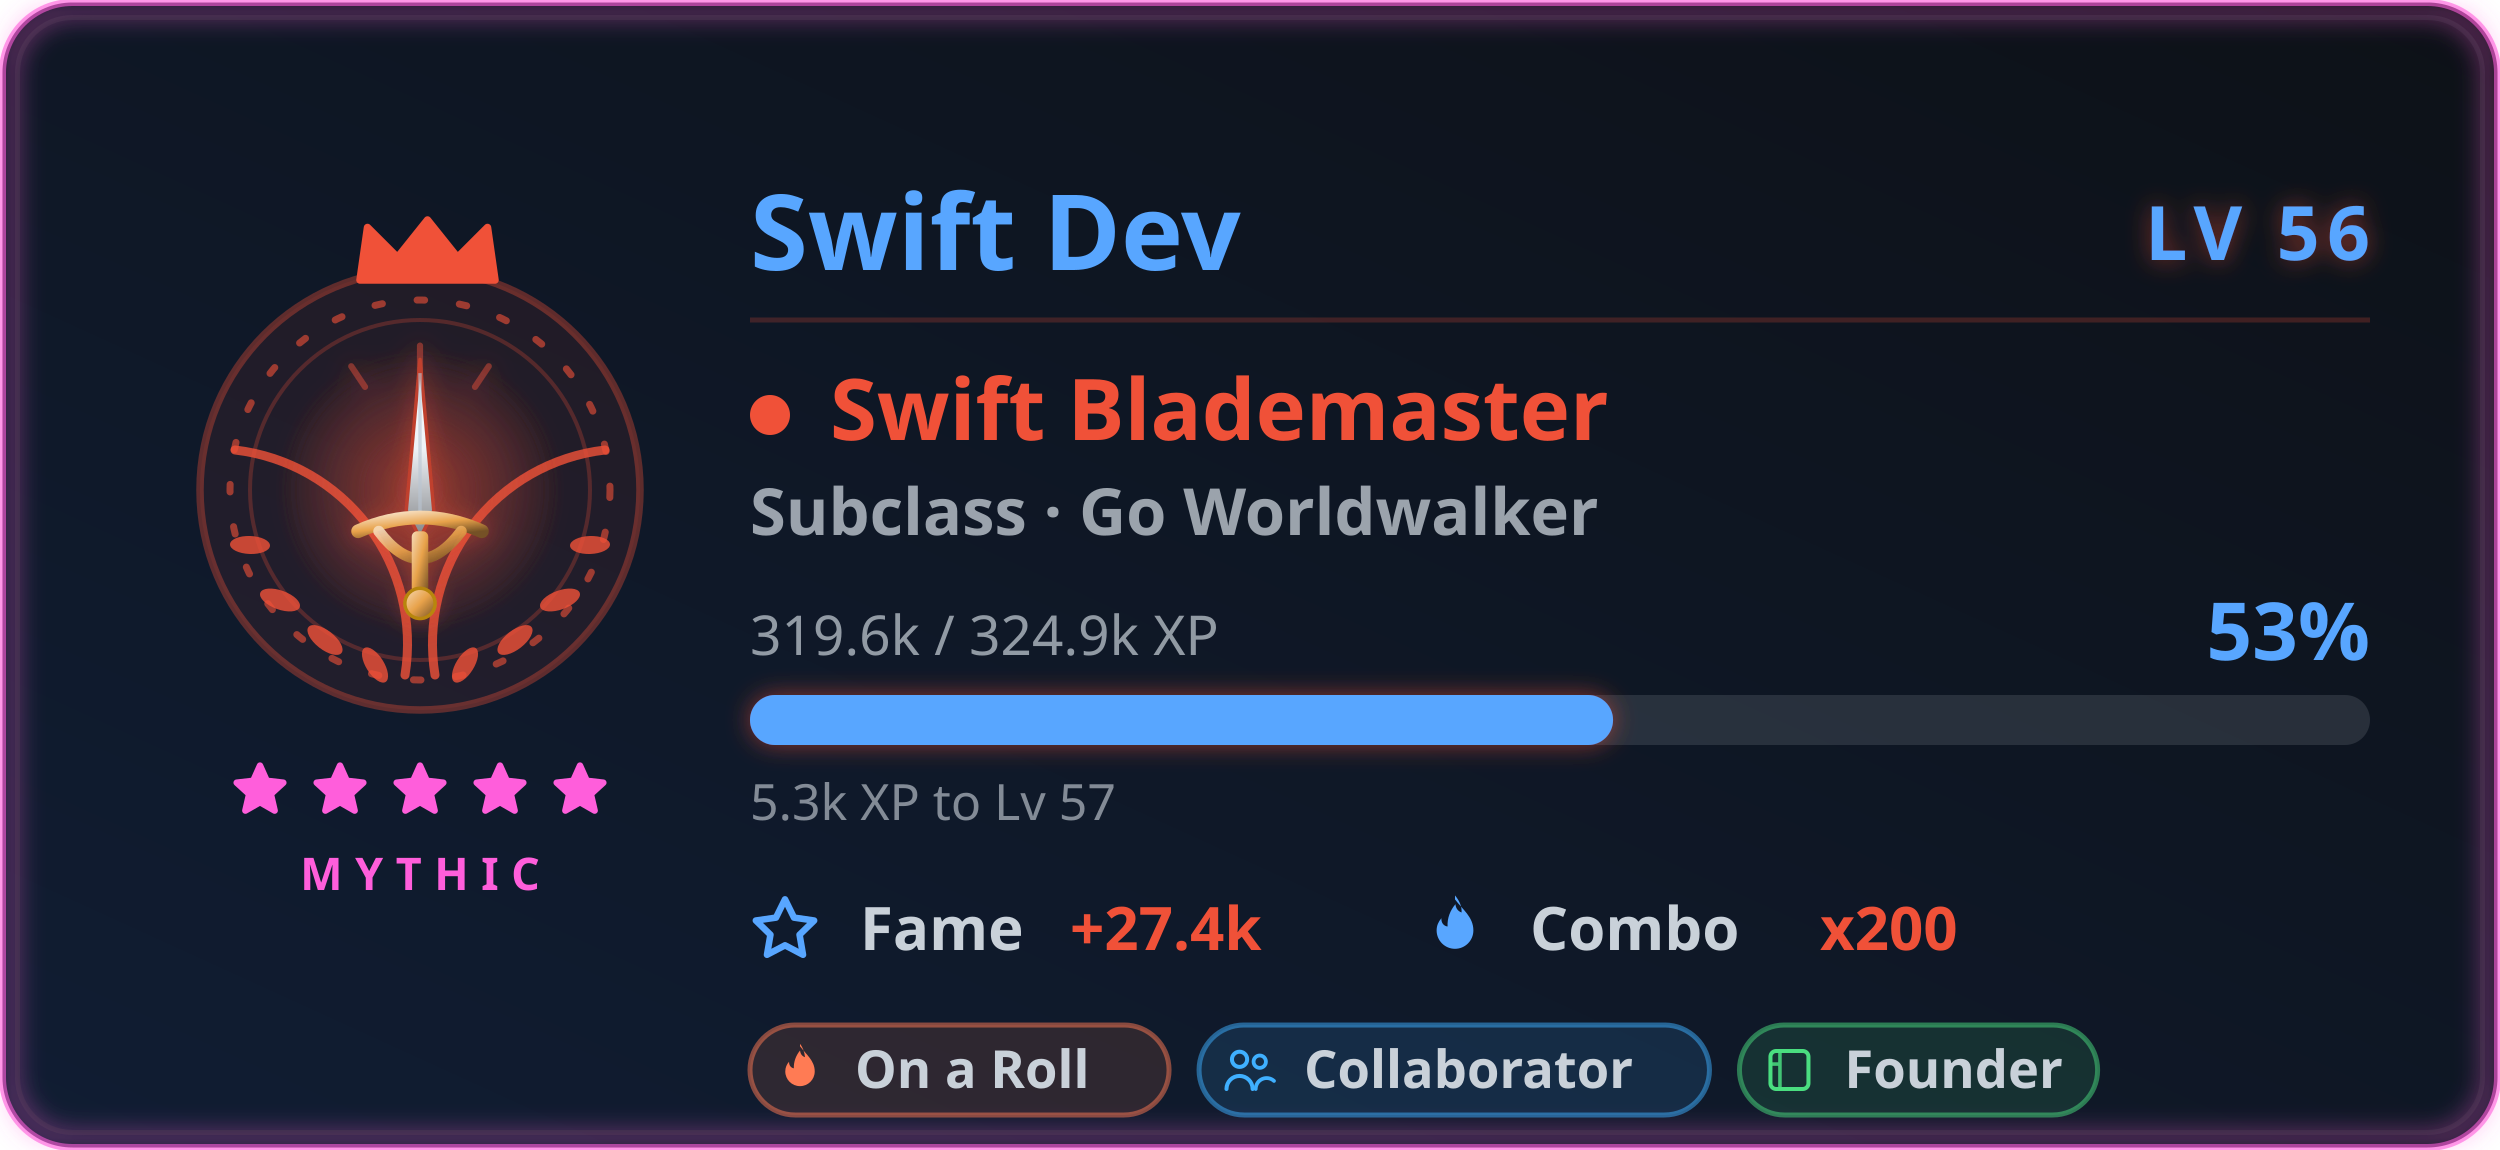
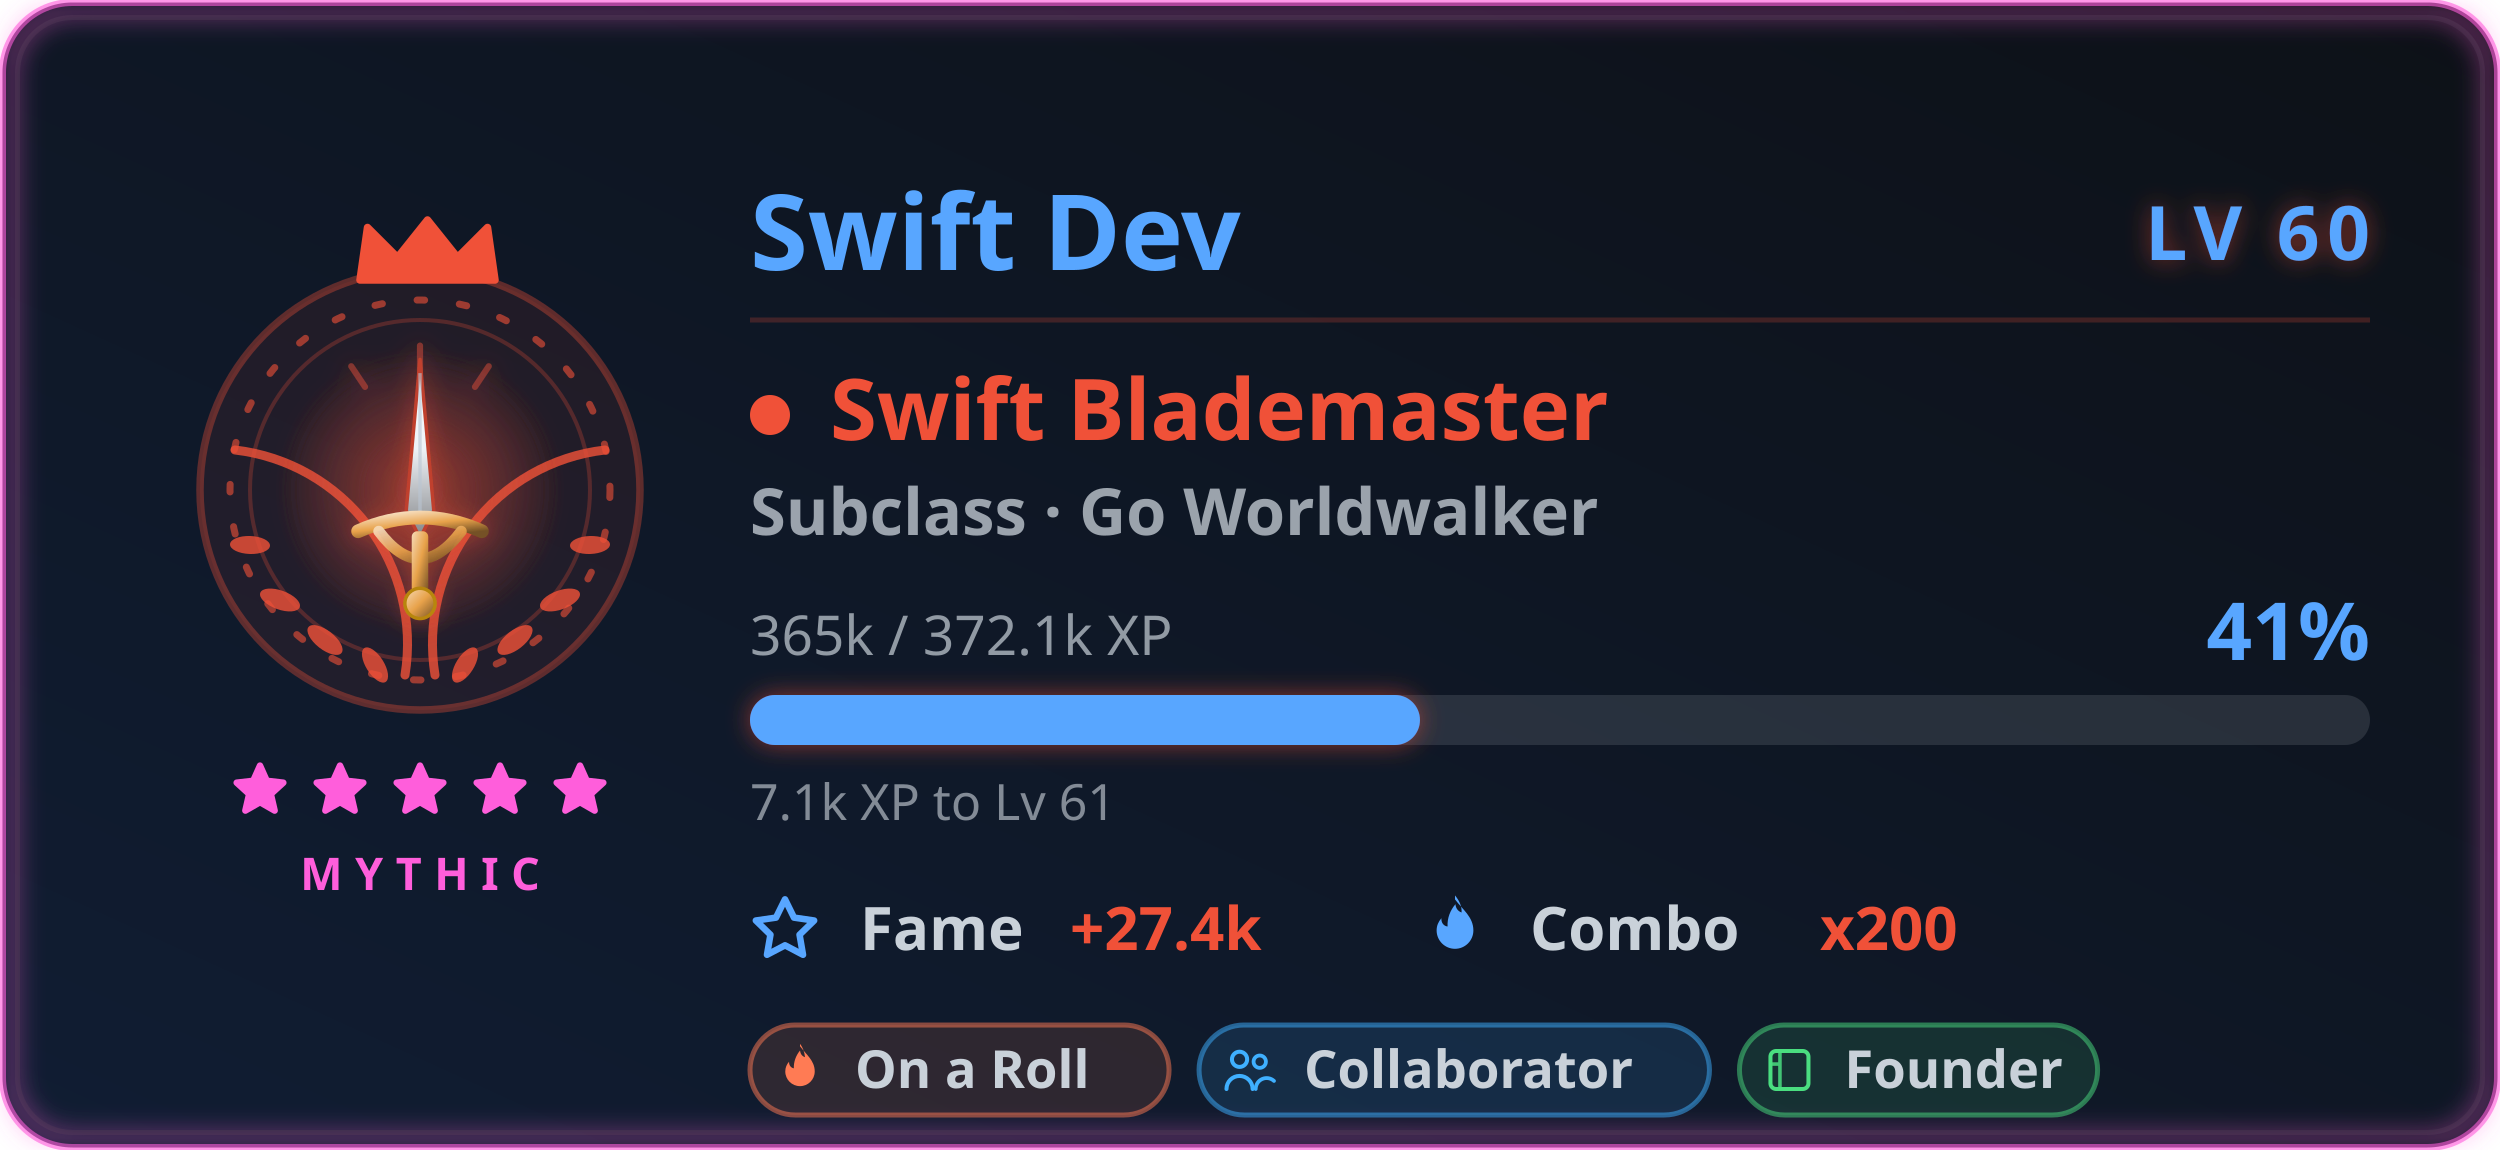
<svg xmlns="http://www.w3.org/2000/svg" width="500" height="230" viewBox="0 0 500 230" role="img" aria-labelledby="card-title-a11y card-desc-a11y">
  <style>
text { font-family: 'Segoe UI', Ubuntu, 'Helvetica Neue', sans-serif; }
.title { font-size: 18px; font-weight: 600; fill: #58a6ff; }
.title-icon { fill: #58a6ff; }
.icon { fill: #58a6ff; }


.gl-name { font-size: 21px; font-weight: 700; fill: #58a6ff; }
.gl-lvl { font-size: 15px; font-weight: 800; letter-spacing: 1.5px; fill: #58a6ff; }
.gl-class { font-size: 17px; font-weight: 700; fill: #f05138; }
.gl-sub { font-size: 13px; font-weight: 600; fill: #c9d1d9; opacity: 0.75; }
.gl-meta { font-size: 11px; fill: #c9d1d9; opacity: 0.7; }
.gl-pct { font-size: 16px; font-weight: 800; fill: #58a6ff; }
.gl-chip-label { font-size: 12px; font-weight: 600; fill: #c9d1d9; }
.gl-chip-value { font-size: 12px; font-weight: 800; fill: #f05138; }
.gl-hint { font-size: 10px; fill: #c9d1d9; opacity: 0.62; }
.gl-badge-label { font-size: 10.5px; font-weight: 600; }
.gl-rarity { font-size: 9px; font-weight: 700; letter-spacing: 2.5px; fill: #ff5edb; }

</style>
  <defs>
    <linearGradient id="card-bg" x1="0" y1="0" x2="1" y2="1" gradientTransform="rotate(90, 0.5, 0.5)">
      <stop offset="0.0%" stop-color="#0d1117" />
      <stop offset="100.0%" stop-color="#101d33" />
    </linearGradient>
    <filter id="card-glow" x="-50%" y="-50%" width="200%" height="200%">
      <feGaussianBlur in="SourceGraphic" stdDeviation="3" result="blur" />
      <feFlood flood-color="#58a6ff" flood-opacity="0.55" result="tint" />
      <feComposite in="tint" in2="blur" operator="in" result="softGlow" />
      <feMerge>
        <feMergeNode in="softGlow" />
        <feMergeNode in="SourceGraphic" />
      </feMerge>
    </filter>
    <filter id="gl-glow" x="-60%" y="-60%" width="220%" height="220%">
      <feGaussianBlur in="SourceGraphic" stdDeviation="2.4" result="b" />
      <feFlood flood-color="#f05138" flood-opacity="0.55" result="t" />
      <feComposite in="t" in2="b" operator="in" result="g" />
      <feMerge>
        <feMergeNode in="g" />
        <feMergeNode in="SourceGraphic" />
      </feMerge>
    </filter>
    <filter id="gl-rarity" x="-20%" y="-20%" width="140%" height="140%">
      <feGaussianBlur stdDeviation="2.4" />
    </filter>
  </defs>
  <rect x="0.5" y="0.5" width="499" height="229" rx="14" fill="url(#card-bg)" stroke="#ff5edb" stroke-width="1.4" stroke-opacity="0.6" />
  <rect x="3.5" y="3.5" width="493" height="223" rx="11" fill="none" stroke="#30363d" stroke-opacity="0.4" />
  <rect x="2" y="2" width="496" height="226" rx="13" fill="none" stroke="#ff5edb" stroke-width="3.5" stroke-opacity="0.4" filter="url(#gl-rarity)" />
  <g class="fade">
    <g class="">
      <g class="flourish">
        <g transform="translate(84,0)">
          <g transform="translate(0,98)">
            <path d="M3 37 A 39 39 0 0 1 37 -8" fill="none" stroke="#f05138" stroke-width="1.8" stroke-linecap="round" opacity="0.8" />
            <g fill="#f05138" opacity="0.8">
              <ellipse cx="9" cy="35" rx="4" ry="1.8" transform="rotate(-58 9 35)" />
              <ellipse cx="19" cy="30" rx="4.2" ry="1.9" transform="rotate(-38 19 30)" />
              <ellipse cx="28" cy="22" rx="4.2" ry="1.9" transform="rotate(-20 28 22)" />
              <ellipse cx="34" cy="11" rx="4" ry="1.8" transform="rotate(-2 34 11)" />
            </g>
          </g>
        </g>
        <g transform="translate(84,0) scale(-1,1)">
          <g transform="translate(0,98)">
            <path d="M3 37 A 39 39 0 0 1 37 -8" fill="none" stroke="#f05138" stroke-width="1.8" stroke-linecap="round" opacity="0.8" />
            <g fill="#f05138" opacity="0.8">
              <ellipse cx="9" cy="35" rx="4" ry="1.8" transform="rotate(-58 9 35)" />
              <ellipse cx="19" cy="30" rx="4.2" ry="1.9" transform="rotate(-38 19 30)" />
              <ellipse cx="28" cy="22" rx="4.2" ry="1.9" transform="rotate(-20 28 22)" />
              <ellipse cx="34" cy="11" rx="4" ry="1.8" transform="rotate(-2 34 11)" />
            </g>
          </g>
        </g>
      </g>
      <circle cx="84" cy="98" r="44" fill="#f05138" fill-opacity="0.08" stroke="#f05138" stroke-opacity="0.35" stroke-width="1.5" />
      <g class="">
        <circle cx="84" cy="98" r="38" fill="none" stroke="#f05138" stroke-opacity="0.6" stroke-width="1.4" stroke-dasharray="1.5 7" stroke-linecap="round" />
        <circle cx="84" cy="98" r="34" fill="none" stroke="#f05138" stroke-opacity="0.25" stroke-width="0.8" />
      </g>
      <g class="" filter="url(#gl-glow)">
        <svg class="" x="51" y="65" width="66" height="66" viewBox="0 0 48 48" aria-hidden="true">
          <defs>
            <radialGradient id="swHalo" cx="0.5" cy="0.5" r="0.5">
              <stop offset="0" stop-color="#f05138" stop-opacity="0.42" />
              <stop offset="1" stop-color="#f05138" stop-opacity="0" />
            </radialGradient>
            <linearGradient id="swBlade" x1="0" y1="0" x2="0" y2="1">
              <stop offset="0" stop-color="#f7f9fb" />
              <stop offset="0.5" stop-color="#eef2f7" />
              <stop offset="1" stop-color="#838588" />
            </linearGradient>
            <linearGradient id="swGold" x1="0" y1="0" x2="1" y2="1">
              <stop offset="0" stop-color="#f6dab7" />
              <stop offset="0.5" stop-color="#e8a24a" />
              <stop offset="1" stop-color="#745125" />
            </linearGradient>
          </defs>
          <circle cx="24" cy="24" r="21" fill="url(#swHalo)" />
          <g stroke="#f05138" stroke-width="0.9" stroke-opacity="0.45" stroke-linecap="round">
            <path d="M24 3 V7 M14 6 L16 9 M34 6 L32 9" />
          </g>
          <path d="M24 5 L26 27 L24 31 L22 27 Z" fill="url(#swBlade)" stroke="#c0412d" stroke-width="0.5" stroke-linejoin="round" />
          <path d="M24 7 V29" stroke="#b9c4d2" stroke-width="0.5" stroke-opacity="0.6" />
          <path d="M15 30 Q24 26 33 30" fill="none" stroke="url(#swGold)" stroke-width="2" stroke-linecap="round" />
          <path d="M18 30 Q24 38 30 30" fill="none" stroke="url(#swGold)" stroke-width="1.6" stroke-linecap="round" opacity="0.9" />
          <rect x="22.8" y="30" width="2.4" height="9" rx="0.8" fill="url(#swGold)" />
          <circle cx="24" cy="40.5" r="2.2" fill="url(#swGold)" stroke="#b8860b" stroke-width="0.5" />
        </svg>
      </g>
      <g transform="translate(69, 42.5) scale(1.5)">
        <path d="M2 9 L3 2 L7 6 L11 1 L15 6 L19 2 L20 9 Z" fill="#f05138" stroke="#f05138" stroke-width="1" stroke-linejoin="round" />
      </g>
    </g>
    <g>
      <g class="" transform="translate(45.5, 151.5) scale(0.5416667)" fill="#ff5edb" stroke="#ff5edb" stroke-width="2.4" stroke-linejoin="round" stroke-linecap="round" opacity="1">
        <path d="M12 3 L14.5 8.6 L20.6 9.3 L16 13.5 L17.4 19.6 L12 16.5 L6.6 19.6 L8 13.5 L3.4 9.3 L9.5 8.6 Z" />
      </g>
      <g class="" transform="translate(61.5, 151.5) scale(0.5416667)" fill="#ff5edb" stroke="#ff5edb" stroke-width="2.4" stroke-linejoin="round" stroke-linecap="round" opacity="1">
        <path d="M12 3 L14.5 8.6 L20.6 9.3 L16 13.5 L17.4 19.6 L12 16.5 L6.6 19.6 L8 13.5 L3.4 9.3 L9.5 8.6 Z" />
      </g>
      <g class="" transform="translate(77.5, 151.5) scale(0.5416667)" fill="#ff5edb" stroke="#ff5edb" stroke-width="2.4" stroke-linejoin="round" stroke-linecap="round" opacity="1">
        <path d="M12 3 L14.5 8.6 L20.6 9.3 L16 13.5 L17.4 19.6 L12 16.5 L6.6 19.6 L8 13.5 L3.4 9.3 L9.5 8.6 Z" />
      </g>
      <g class="" transform="translate(93.5, 151.5) scale(0.5416667)" fill="#ff5edb" stroke="#ff5edb" stroke-width="2.4" stroke-linejoin="round" stroke-linecap="round" opacity="1">
        <path d="M12 3 L14.5 8.6 L20.6 9.3 L16 13.5 L17.4 19.6 L12 16.5 L6.6 19.6 L8 13.5 L3.4 9.3 L9.5 8.6 Z" />
      </g>
      <g class="" transform="translate(109.5, 151.5) scale(0.5416667)" fill="#ff5edb" stroke="#ff5edb" stroke-width="2.4" stroke-linejoin="round" stroke-linecap="round" opacity="1">
        <path d="M12 3 L14.5 8.6 L20.6 9.3 L16 13.5 L17.4 19.6 L12 16.5 L6.6 19.6 L8 13.5 L3.4 9.3 L9.5 8.6 Z" />
      </g>
    </g>
    <text class="gl-rarity" x="84" y="178" text-anchor="middle">MYTHIC</text>
  </g>
  <g class="fade" style="animation-delay:.15s">
    <text class="gl-name" x="150" y="54">Swift Dev</text>
-     <text class="gl-lvl glow-pulse" x="474" y="52" text-anchor="end" filter="url(#gl-glow)">LV 56</text>
+     <text class="gl-lvl glow-pulse" x="474" y="52" text-anchor="end" filter="url(#gl-glow)">LV 60</text>
    <line x1="150" y1="64" x2="474" y2="64" stroke="#f05138" stroke-opacity="0.22" stroke-width="1" />
    <circle cx="154" cy="83" r="4" fill="#f05138" />
    <text class="gl-class" x="166" y="88">Swift Blademaster</text>
    <text class="gl-sub" x="150" y="107">Subclass · Go Worldwalker</text>
-     <text class="gl-meta" x="150" y="131">319.6k / 324.9k XP</text>
-     <text class="gl-pct " x="474" y="132" text-anchor="end">53%</text>
+     <text class="gl-meta" x="150" y="131">365k / 372.1k XP</text>
+     <text class="gl-pct " x="474" y="132" text-anchor="end">41%</text>
    <rect x="150" y="139" width="324" height="10" rx="5" fill="#c9d1d9" fill-opacity="0.14" />
-     <rect class="xp-fill " x="150" y="139" width="172.609" height="10" rx="5" fill="#58a6ff" filter="url(#gl-glow)" />
-     <text class="gl-hint" x="150" y="164">5.3k XP to Lv 57</text>
+     <rect class="xp-fill " x="150" y="139" width="133.991" height="10" rx="5" fill="#58a6ff" filter="url(#gl-glow)" />
+     <text class="gl-hint" x="150" y="164">7.1k XP to Lv 61</text>
    <g transform="translate(150, 190)">
      <svg class="icon" x="0" y="-11" width="14" height="14" viewBox="0 0 16 16" aria-hidden="true">
        <path fill-rule="evenodd" d="M8 .25a.75.75 0 0 1 .673.418l1.882 3.815 4.21.612a.75.75 0 0 1 .416 1.279l-3.046 2.97.719 4.192a.75.75 0 0 1-1.088.791L8 12.347l-3.766 1.98a.75.75 0 0 1-1.088-.79l.72-4.194L.818 6.374a.75.75 0 0 1 .416-1.28l4.21-.611L7.327.668A.75.75 0 0 1 8 .25zm0 2.445L6.615 5.5a.75.75 0 0 1-.564.41l-3.097.45 2.24 2.184a.75.75 0 0 1 .216.664l-.528 3.084 2.769-1.456a.75.75 0 0 1 .698 0l2.77 1.456-.53-3.084a.75.75 0 0 1 .216-.664l2.24-2.183-3.096-.45a.75.75 0 0 1-.564-.41L8 2.694v.001z" />
      </svg>
      <text class="gl-chip-label" x="22" y="0">Fame</text>
      <text class="gl-chip-value" x="64" y="0">+27.4k</text>
    </g>
    <g transform="translate(284, 190)">
      <svg class="icon" x="0" y="-11" width="14" height="14" viewBox="0 0 16 16" aria-hidden="true">
        <path fill-rule="evenodd" d="M8 1c1.7 2.3 4.2 4 4.2 7.1a4.2 4.2 0 0 1-8.4 0c0-1.1.4-2 1.1-2.8-.1 1 .5 1.8 1.4 1.9-.1-1.9.6-3.7 1.8-5.1.1 1 .6 1.6 1.4 1.9.1-1.4-.5-2.7-1.5-3.9z" />
      </svg>
      <text class="gl-chip-label" x="22" y="0">Combo</text>
      <text class="gl-chip-value" x="80" y="0">x200</text>
    </g>
  </g>
  <g class="fade" style="animation-delay:.2s">
    <g>
      <rect x="150" y="205" width="83.81" height="18" rx="9" fill="#ff7b54" fill-opacity="0.13" stroke="#ff7b54" stroke-opacity="0.5" stroke-width="1" />
      <g transform="translate(154.3, 208.3) scale(0.475)">
        <path d="M12 2c2.5 3.4 6.2 6 6.2 10.6a6.2 6.2 0 0 1-12.4 0c0-1.6.6-3 1.6-4.1-.1 1.5.8 2.6 2 2.8-.1-2.8.9-5.4 2.6-7.5.2 1.5.9 2.4 2.1 2.8-.2-2-.8-4-2.1-5.6Z" fill="#ff7b54" />
      </g>
      <text class="gl-badge-label" x="171" y="217.6" fill="#c9d1d9">On a Roll</text>
    </g>
    <g>
      <rect x="239.81" y="205" width="102.08" height="18" rx="9" fill="#3fb0ff" fill-opacity="0.13" stroke="#3fb0ff" stroke-opacity="0.5" stroke-width="1" />
      <g transform="translate(244.11, 208.3) scale(0.475)">
        <circle cx="8" cy="7.5" r="3.2" fill="none" stroke="#3fb0ff" stroke-width="1.7" />
        <path d="M2.5 20a5.5 5.5 0 0 1 11 0" fill="none" stroke="#3fb0ff" stroke-width="1.7" stroke-linecap="round" />
        <circle cx="16.5" cy="8.5" r="2.6" fill="none" stroke="#3fb0ff" stroke-width="1.6" />
        <path d="M14.8 20a4.6 4.6 0 0 1 7.7-3.4" fill="none" stroke="#3fb0ff" stroke-width="1.6" stroke-linecap="round" />
      </g>
      <text class="gl-badge-label" x="260.81" y="217.6" fill="#c9d1d9">Collaborator</text>
    </g>
    <g>
      <rect x="347.89" y="205" width="71.63" height="18" rx="9" fill="#4ade80" fill-opacity="0.13" stroke="#4ade80" stroke-opacity="0.5" stroke-width="1" />
      <g transform="translate(352.19, 208.3) scale(0.475)">
        <rect x="4" y="4" width="16" height="16" rx="2.4" fill="none" stroke="#4ade80" stroke-width="1.7" />
        <path d="M8 4v16 M4 9.5h4" fill="none" stroke="#4ade80" stroke-width="1.5" opacity="0.85" />
      </g>
      <text class="gl-badge-label" x="368.89" y="217.6" fill="#c9d1d9">Founder</text>
    </g>
  </g>
</svg>
